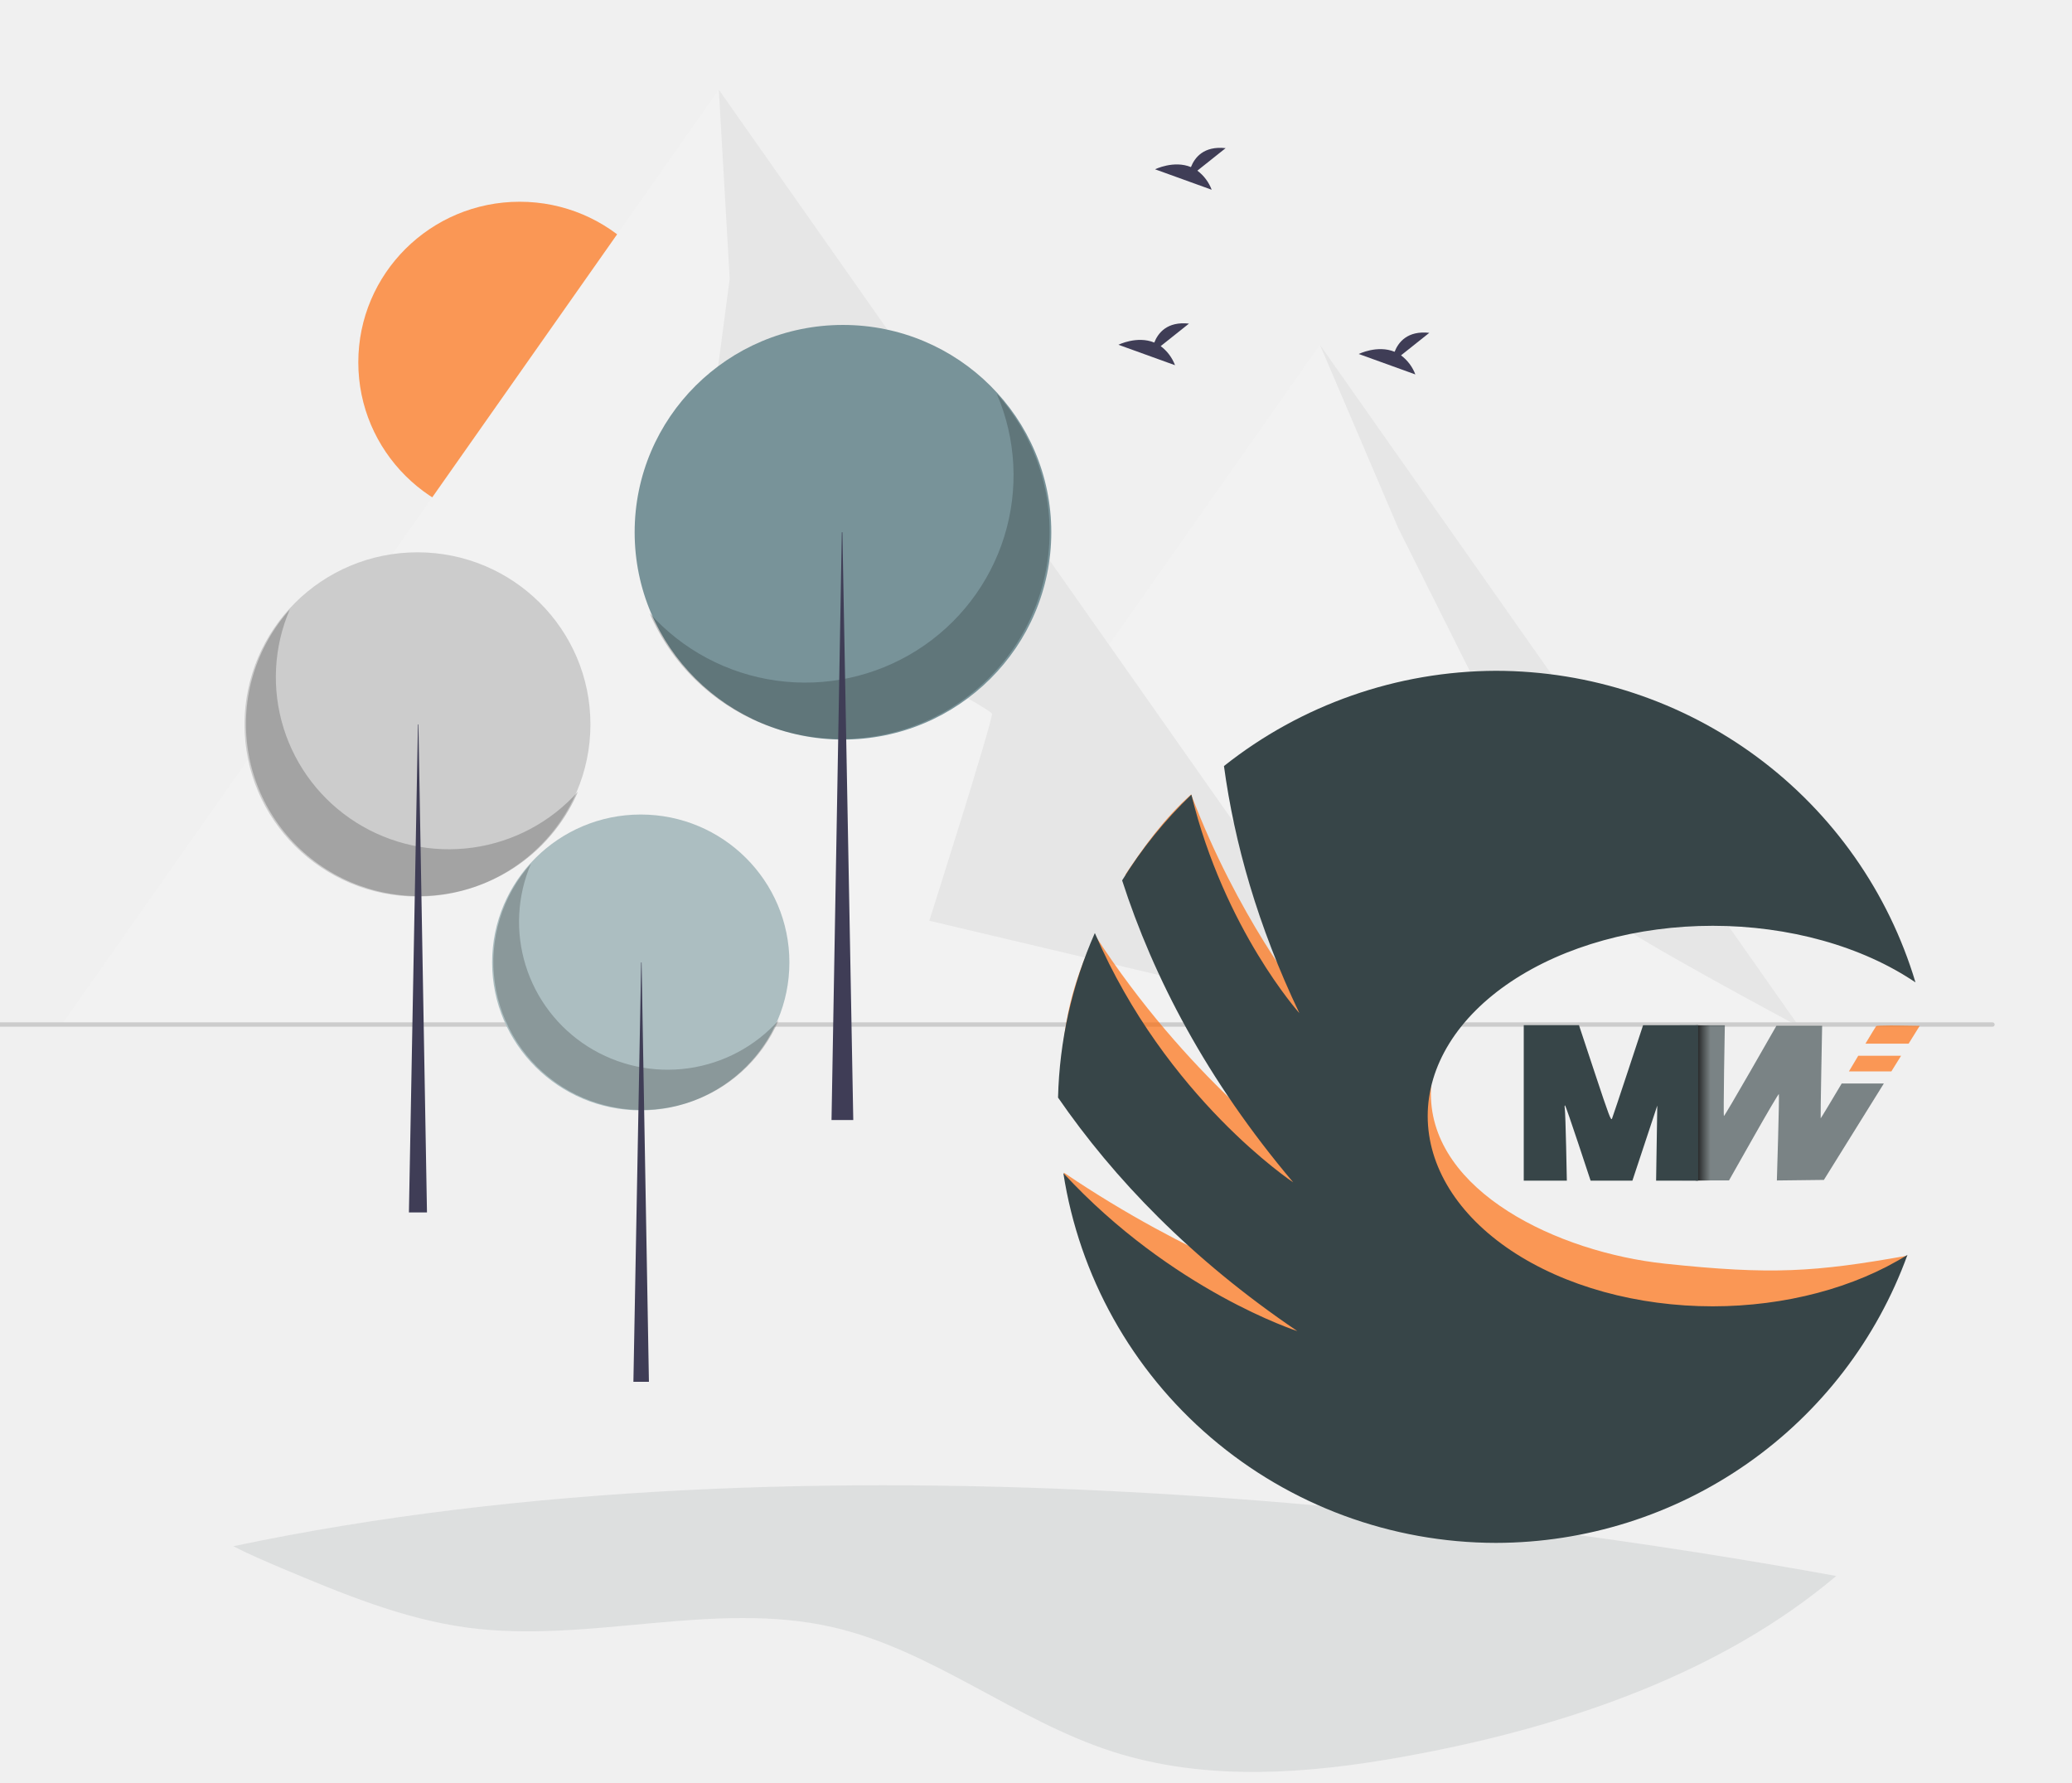
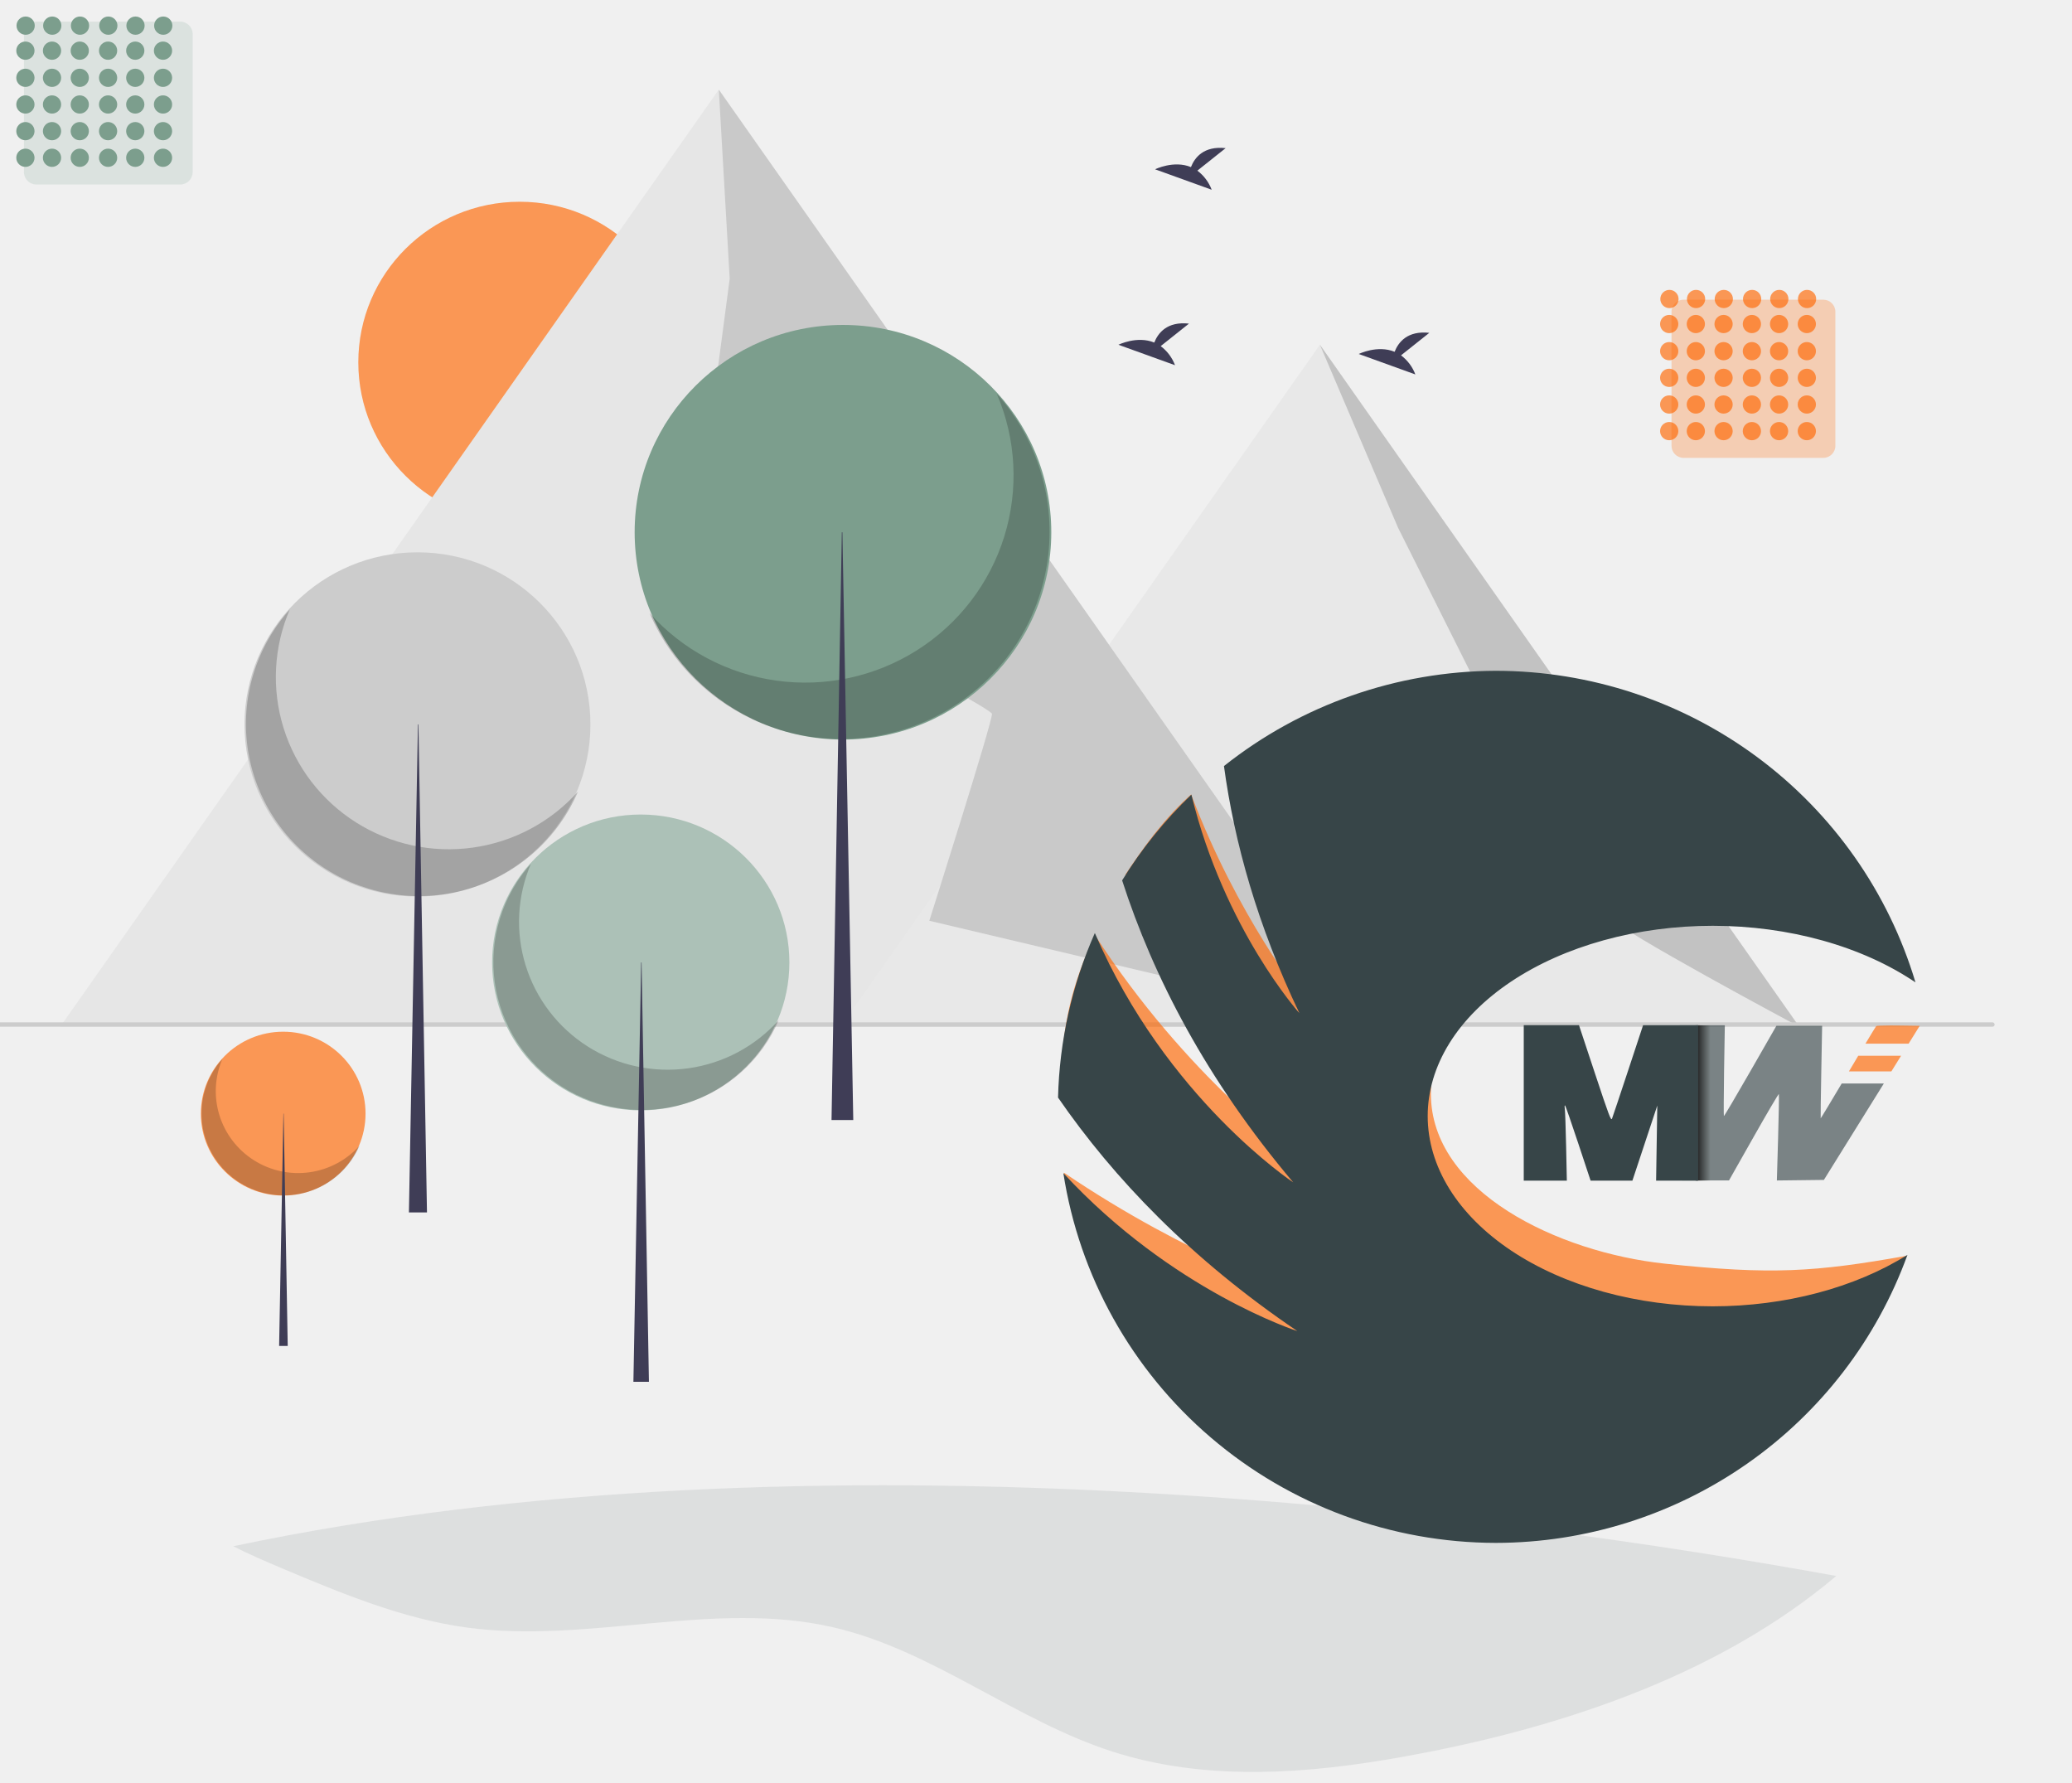
- <svg xmlns="http://www.w3.org/2000/svg" width="472" height="406" viewBox="0 0 472 406" fill="none">
-   <g clip-path="url(#clip0)">
-     <path opacity="0.1" d="M53.13 352.182C56.715 354.021 60.472 355.609 64.178 357.193C77.871 362.945 91.77 368.747 106.48 370.722C134.088 374.425 162.601 364.398 189.74 370.636C212.477 375.858 231.281 391.857 253.495 398.982C263.824 402.294 274.571 403.592 285.413 403.592H286.813C288.156 403.575 289.489 403.542 290.811 403.492C301.805 403.081 312.844 401.463 323.621 399.393C357.649 392.879 392.281 380.939 418.297 358.956C342.566 345.162 186.527 324.027 53.13 352.182Z" fill="#374548" />
-     <path opacity="0.03" d="M256.693 220.357C256.693 220.357 255.686 225.248 249.32 225.739L256.693 220.357Z" fill="black" />
-     <path opacity="0.03" d="M290.116 265.674C290.116 265.674 282.562 269.913 274.062 269.588L290.116 265.674Z" fill="black" />
-     <path d="M118.385 119.108C138.688 119.108 155.147 102.731 155.147 82.529C155.147 62.328 138.688 45.951 118.385 45.951C98.081 45.951 81.622 62.328 81.622 82.529C81.622 102.731 98.081 119.108 118.385 119.108Z" fill="#FF6600" fill-opacity="0.647" />
-     <path d="M121.567 80.415L163.743 20.416L195.848 66.084L313.78 233.854H13.712L121.567 80.415Z" fill="#F2F2F2" />
-     <path d="M300.672 78.521L191.481 233.854H409.863L300.672 78.521L191.481 233.854H409.863L300.672 78.521Z" fill="#F2F2F2" />
-     <path d="M163.743 20.416L166.226 63.489L158.022 125.469C158.022 125.469 225.789 160.969 225.972 162.587C226.154 164.204 211.696 209.72 211.696 209.72L313.78 233.854L163.743 20.416Z" fill="#E6E6E6" />
-     <path d="M300.672 78.521L318.475 120.199L350.039 183.245L368.723 192.75C368.723 192.75 367.498 207.513 367.581 209.409C367.664 211.305 409.863 233.854 409.863 233.854L300.672 78.521Z" fill="#E6E6E6" />
-     <path d="M453.876 233.854H-6.41C-6.544 233.854 -6.672 233.801 -6.766 233.707C-6.861 233.613 -6.914 233.486 -6.914 233.353C-6.914 233.22 -6.861 233.092 -6.766 232.998C-6.672 232.904 -6.544 232.852 -6.41 232.852H453.876C454.01 232.852 454.138 232.904 454.232 232.998C454.327 233.092 454.38 233.22 454.38 233.353C454.38 233.486 454.327 233.613 454.232 233.707C454.138 233.801 454.01 233.854 453.876 233.854Z" fill="#CCCCCC" />
-     <path d="M95.1 204.205C116.86 204.205 134.5 186.653 134.5 165.003C134.5 143.352 116.86 125.8 95.1 125.8C73.34 125.8 55.7 143.352 55.7 165.003C55.7 186.653 73.34 204.205 95.1 204.205Z" fill="#CCCCCC" />
-     <path opacity="0.2" d="M66.009 138.818C62.334 147.372 61.835 156.947 64.602 165.833C67.369 174.719 73.222 182.336 81.114 187.324C89.005 192.311 98.423 194.344 107.682 193.059C116.942 191.774 125.441 187.255 131.66 180.309C129.415 185.535 126.055 190.213 121.813 194.018C117.57 197.824 112.547 200.666 107.091 202.348C101.635 204.031 95.877 204.512 90.215 203.761C84.553 203.009 79.124 201.041 74.302 197.994C69.481 194.947 65.382 190.893 62.292 186.114C59.201 181.334 57.192 175.943 56.403 170.314C55.614 164.685 56.064 158.953 57.723 153.515C59.382 148.076 62.209 143.062 66.009 138.818Z" fill="black" />
-     <path d="M95.208 165.003H95.317L97.265 276.147H93.152L95.208 165.003Z" fill="#3F3D56" />
-     <path d="M145.963 252.903C164.664 252.903 179.823 237.819 179.823 219.212C179.823 200.605 164.664 185.522 145.963 185.522C127.263 185.522 112.103 200.605 112.103 219.212C112.103 237.819 127.263 252.903 145.963 252.903Z" fill="#ACBEC1" />
-     <path opacity="0.2" d="M120.962 196.709C117.804 204.06 117.375 212.289 119.753 219.926C122.131 227.562 127.161 234.108 133.943 238.395C140.726 242.681 148.819 244.428 156.777 243.324C164.734 242.22 172.038 238.336 177.383 232.366C175.454 236.858 172.566 240.878 168.92 244.148C165.274 247.419 160.957 249.861 156.268 251.307C151.579 252.753 146.631 253.167 141.765 252.521C136.899 251.875 132.233 250.184 128.089 247.565C123.946 244.946 120.424 241.462 117.768 237.355C115.112 233.247 113.385 228.614 112.707 223.777C112.029 218.94 112.416 214.013 113.841 209.34C115.267 204.666 117.697 200.356 120.962 196.709Z" fill="black" />
-     <path d="M146.056 219.212H146.149L147.824 314.73H144.289L146.056 219.212Z" fill="#3F3D56" />
-     <path d="M192.028 168.448C218.237 168.448 239.484 147.308 239.484 121.23C239.484 95.152 218.237 74.011 192.028 74.011C165.818 74.011 144.572 95.152 144.572 121.23C144.572 147.308 165.818 168.448 192.028 168.448Z" fill="#789399" />
-     <path opacity="0.2" d="M227.068 89.692C231.495 99.994 232.095 111.527 228.762 122.23C225.429 132.933 218.38 142.108 208.874 148.115C199.369 154.123 188.026 156.571 176.873 155.024C165.719 153.476 155.483 148.032 147.992 139.666C150.696 145.961 154.743 151.595 159.853 156.179C164.963 160.763 171.013 164.186 177.585 166.212C184.156 168.239 191.092 168.819 197.912 167.913C204.731 167.008 211.271 164.638 217.079 160.967C222.886 157.297 227.822 152.415 231.545 146.658C235.268 140.901 237.688 134.408 238.638 127.628C239.588 120.848 239.046 113.944 237.048 107.393C235.05 100.843 231.645 94.802 227.068 89.692Z" fill="black" />
-     <path d="M191.897 121.23H191.767L189.42 255.102H194.375L191.897 121.23Z" fill="#3F3D56" />
-     <path d="M264.405 78.835L270.848 73.707C265.843 73.158 263.786 75.874 262.944 78.024C259.034 76.409 254.777 78.526 254.777 78.526L267.669 83.183C267.018 81.454 265.886 79.946 264.405 78.835Z" fill="#3F3D56" />
-     <path d="M272.756 38.87L279.2 33.742C274.194 33.193 272.138 35.909 271.296 38.059C267.385 36.444 263.128 38.561 263.128 38.561L276.02 43.218C275.37 41.489 274.238 39.981 272.756 38.87Z" fill="#3F3D56" />
-     <path d="M319.151 80.937L325.595 75.809C320.589 75.26 318.533 77.976 317.691 80.126C313.78 78.51 309.523 80.627 309.523 80.627L322.415 85.284C321.765 83.556 320.633 82.048 319.151 80.937Z" fill="#3F3D56" />
-     <path d="M392.916 233.518L388.228 233.528L382.645 233.521L382.659 235.038C382.659 237.253 382.645 238.57 382.909 252.712L383.206 268.868H388.533H393.861L399.486 258.93C402.58 253.464 405.161 249.08 405.222 249.188C405.283 249.296 405.205 253.77 405.052 259.129L404.77 268.873L410.124 268.81L415.478 268.746L426.393 251.199L429.14 246.783H419.542C416.918 251.197 414.778 254.752 414.75 254.712C414.717 254.664 414.778 249.905 414.886 244.138L415.082 233.652H409.871H404.66L398.728 244C395.465 249.691 392.75 254.284 392.696 254.207C392.642 254.13 392.662 249.473 392.742 243.859L392.916 233.518Z" fill="#374548" fill-opacity="0.637" />
-     <path d="M430.564 233.575C428.794 233.579 427.489 233.629 427.399 233.706C427.332 233.763 426.322 235.426 424.947 237.716H434.779L437.307 233.651L432.463 233.585C431.797 233.576 431.155 233.571 430.564 233.573V233.575Z" fill="#FF6600" fill-opacity="0.647" />
-     <path d="M423.303 240.474C422.584 241.679 421.999 242.651 421.186 244.025H430.854L433.063 240.474H423.303Z" fill="#FF6600" fill-opacity="0.647" />
-     <path d="M389.648 233.532H386.266V268.894H389.648V233.532Z" fill="url(#paint0_linear)" />
-     <path d="M347.109 251.208V233.5H353.399H359.689L363.322 244.46C366.567 254.25 366.983 255.352 367.22 254.776C367.365 254.422 369.016 249.492 370.888 243.821L374.292 233.51L380.57 233.505L386.847 233.501V251.209V268.917H382.054H377.26L377.394 260.366L377.527 251.815L374.693 260.366L371.859 268.917H367.099H362.339L359.546 260.488C358.01 255.851 356.657 251.949 356.539 251.815C356.412 251.673 356.381 251.974 356.463 252.543C356.539 253.077 356.674 256.979 356.764 261.215L356.925 268.917H352.018H347.11L347.109 251.208Z" fill="#374548" />
-     <path d="M341.489 154.857C318.973 154.924 297.143 162.032 279.545 175.025C281.909 191.232 287.194 208.787 296.727 227.345C296.727 227.345 281.839 208.736 271.342 180.944C265.276 186.358 260.756 192.59 256.348 199.237C263.435 219.642 275.554 241.429 295.318 263.175C295.318 263.175 270.347 245.428 249.443 213.006C244.226 224.005 242.066 233.218 241.748 245.227C254.424 262.314 271.984 279.385 296.258 294.67C296.258 294.67 271.351 286.719 242.345 267.083C249.826 312.085 292.268 339.465 341.489 339.522C383.503 339.471 420.066 322.587 434.327 286.03C413.485 289.729 403.618 290.41 379.259 287.82C354.9 285.23 325.956 271.391 325.956 249.14C325.956 226.889 355.032 208.851 390.899 208.851C408.251 208.855 423.838 215.757 436.031 223.417C423.435 184.301 385.611 154.889 341.489 154.857Z" fill="#FF6600" fill-opacity="0.648" />
-     <path d="M340.761 152.787C318.245 152.86 296.415 160.506 278.817 174.482C281.181 191.914 286.466 210.797 295.999 230.759C295.999 230.759 278.902 211.715 271.394 180.987C265.328 186.811 260.028 193.375 255.62 200.524C262.708 222.472 274.826 245.908 294.59 269.299C294.59 269.299 265.627 250.169 249.403 212.513C244.185 224.344 241.338 237.076 241.021 249.992C253.697 268.372 271.256 286.734 295.53 303.175C295.53 303.175 267.01 294.024 242.231 267.199C245.852 290.626 257.774 311.992 275.844 327.438C293.913 342.883 316.939 351.389 340.761 351.419C361.269 351.392 381.271 345.081 398.047 333.343C414.822 321.605 427.557 305.01 434.518 285.816C422.499 293.336 406.646 297.526 390.171 297.538C381.642 297.538 373.197 296.417 365.318 294.239C357.439 292.061 350.28 288.869 344.249 284.845C338.219 280.821 333.435 276.044 330.171 270.786C326.908 265.528 325.228 259.893 325.228 254.202C325.228 248.511 326.908 242.875 330.171 237.618C333.435 232.36 338.219 227.583 344.249 223.558C350.28 219.534 357.439 216.342 365.318 214.164C373.197 211.986 381.642 210.865 390.171 210.865C398.762 210.869 407.266 212.009 415.192 214.221C423.117 216.433 430.306 219.672 436.343 223.751C430.209 203.262 417.594 185.29 400.374 172.505C383.154 159.72 362.247 152.805 340.761 152.787Z" fill="#374548" />
+ <svg xmlns="http://www.w3.org/2000/svg" width="472" height="406" viewBox="0 0 472 406" fill="none" version="1.1" id="svg70">
+   <g clip-path="url(#clip0)" id="g58">
+     <rect style="opacity:1;fill:#acc1b7;fill-opacity:0.3;fill-rule:nonzero;stroke:none;stroke-width:2.084;stroke-linecap:round;stroke-miterlimit:4;stroke-dasharray:none" id="rect1257" width="38.442" height="37.102" x="5.451" y="4.924" ry="2.83" />
+     <path opacity="0.1" d="M53.13 352.182C56.715 354.021 60.472 355.609 64.178 357.193C77.871 362.945 91.77 368.747 106.48 370.722C134.088 374.425 162.601 364.398 189.74 370.636C212.477 375.858 231.281 391.857 253.495 398.982C263.824 402.294 274.571 403.592 285.413 403.592H286.813C288.156 403.575 289.489 403.542 290.811 403.492C301.805 403.081 312.844 401.463 323.621 399.393C357.649 392.879 392.281 380.939 418.297 358.956C342.566 345.162 186.527 324.027 53.13 352.182Z" fill="#374548" id="path2" />
+     <path opacity="0.03" d="M256.693 220.357C256.693 220.357 255.686 225.248 249.32 225.739L256.693 220.357Z" fill="black" id="path4" />
+     <path opacity="0.03" d="M290.116 265.674C290.116 265.674 282.562 269.913 274.062 269.588L290.116 265.674Z" fill="black" id="path6" />
+     <path d="M118.385 119.108C138.688 119.108 155.147 102.731 155.147 82.529C155.147 62.328 138.688 45.951 118.385 45.951C98.081 45.951 81.622 62.328 81.622 82.529C81.622 102.731 98.081 119.108 118.385 119.108Z" fill="#FF6600" fill-opacity="0.647" id="path8" />
+     <path d="M121.567 80.415L163.743 20.416L195.848 66.084L313.78 233.854H13.712L121.567 80.415Z" fill="#F2F2F2" id="path10" style="fill:#e6e6e6;fill-opacity:1" />
+     <path d="M300.672 78.521L191.481 233.854H409.863L300.672 78.521L191.481 233.854H409.863L300.672 78.521Z" fill="#F2F2F2" id="path12" style="fill:#e8e8e8;fill-opacity:1" />
+     <path d="M163.743 20.416L166.226 63.489L158.022 125.469C158.022 125.469 225.789 160.969 225.972 162.587C226.154 164.204 211.696 209.72 211.696 209.72L313.78 233.854L163.743 20.416Z" fill="#E6E6E6" id="path14" style="fill:#c9c9c9;fill-opacity:1" />
+     <path d="M300.672 78.521L318.475 120.199L350.039 183.245L368.723 192.75C368.723 192.75 367.498 207.513 367.581 209.409C367.664 211.305 409.863 233.854 409.863 233.854L300.672 78.521Z" fill="#E6E6E6" id="path16" style="fill:#c2c2c2;fill-opacity:1" />
+     <path d="M453.876 233.854H-6.41C-6.544 233.854 -6.672 233.801 -6.766 233.707C-6.861 233.613 -6.914 233.486 -6.914 233.353C-6.914 233.22 -6.861 233.092 -6.766 232.998C-6.672 232.904 -6.544 232.852 -6.41 232.852H453.876C454.01 232.852 454.138 232.904 454.232 232.998C454.327 233.092 454.38 233.22 454.38 233.353C454.38 233.486 454.327 233.613 454.232 233.707C454.138 233.801 454.01 233.854 453.876 233.854Z" id="path18" fill="#CCCCCC" />
+     <path d="M95.1 204.205C116.86 204.205 134.5 186.653 134.5 165.003C134.5 143.352 116.86 125.8 95.1 125.8C73.34 125.8 55.7 143.352 55.7 165.003C55.7 186.653 73.34 204.205 95.1 204.205Z" fill="#CCCCCC" id="path20" />
+     <path opacity="0.2" d="M66.009 138.818C62.334 147.372 61.835 156.947 64.602 165.833C67.369 174.719 73.222 182.336 81.114 187.324C89.005 192.311 98.423 194.344 107.682 193.059C116.942 191.774 125.441 187.255 131.66 180.309C129.415 185.535 126.055 190.213 121.813 194.018C117.57 197.824 112.547 200.666 107.091 202.348C101.635 204.031 95.877 204.512 90.215 203.761C84.553 203.009 79.124 201.041 74.302 197.994C69.481 194.947 65.382 190.893 62.292 186.114C59.201 181.334 57.192 175.943 56.403 170.314C55.614 164.685 56.064 158.953 57.723 153.515C59.382 148.076 62.209 143.062 66.009 138.818Z" fill="black" id="path22" />
+     <path d="M95.208 165.003H95.317L97.265 276.147H93.152L95.208 165.003Z" fill="#3F3D56" id="path24" />
+     <path d="M145.963 252.903C164.664 252.903 179.823 237.819 179.823 219.212C179.823 200.605 164.664 185.522 145.963 185.522C127.263 185.522 112.103 200.605 112.103 219.212C112.103 237.819 127.263 252.903 145.963 252.903Z" fill="#ACBEC1" id="path26" style="fill:#acc1b7;fill-opacity:1" />
+     <path opacity="0.2" d="M120.962 196.709C117.804 204.06 117.375 212.289 119.753 219.926C122.131 227.562 127.161 234.108 133.943 238.395C140.726 242.681 148.819 244.428 156.777 243.324C164.734 242.22 172.038 238.336 177.383 232.366C175.454 236.858 172.566 240.878 168.92 244.148C165.274 247.419 160.957 249.861 156.268 251.307C151.579 252.753 146.631 253.167 141.765 252.521C136.899 251.875 132.233 250.184 128.089 247.565C123.946 244.946 120.424 241.462 117.768 237.355C115.112 233.247 113.385 228.614 112.707 223.777C112.029 218.94 112.416 214.013 113.841 209.34C115.267 204.666 117.697 200.356 120.962 196.709Z" fill="black" id="path28" />
+     <path d="M146.056 219.212H146.149L147.824 314.73H144.289L146.056 219.212Z" fill="#3F3D56" id="path30" />
+     <path d="M192.028 168.448C218.237 168.448 239.484 147.308 239.484 121.23C239.484 95.152 218.237 74.011 192.028 74.011C165.818 74.011 144.572 95.152 144.572 121.23C144.572 147.308 165.818 168.448 192.028 168.448Z" fill="#789399" id="path32" style="fill:#7c9e8d;fill-opacity:1" />
+     <path opacity="0.2" d="M227.068 89.692C231.495 99.994 232.095 111.527 228.762 122.23C225.429 132.933 218.38 142.108 208.874 148.115C199.369 154.123 188.026 156.571 176.873 155.024C165.719 153.476 155.483 148.032 147.992 139.666C150.696 145.961 154.743 151.595 159.853 156.179C164.963 160.763 171.013 164.186 177.585 166.212C184.156 168.239 191.092 168.819 197.912 167.913C204.731 167.008 211.271 164.638 217.079 160.967C222.886 157.297 227.822 152.415 231.545 146.658C235.268 140.901 237.688 134.408 238.638 127.628C239.588 120.848 239.046 113.944 237.048 107.393C235.05 100.843 231.645 94.802 227.068 89.692Z" fill="black" id="path34" />
+     <path d="M191.897 121.23H191.767L189.42 255.102H194.375L191.897 121.23Z" fill="#3F3D56" id="path36" />
+     <path d="M264.405 78.835L270.848 73.707C265.843 73.158 263.786 75.874 262.944 78.024C259.034 76.409 254.777 78.526 254.777 78.526L267.669 83.183C267.018 81.454 265.886 79.946 264.405 78.835Z" fill="#3F3D56" id="path38" />
+     <path d="M272.756 38.87L279.2 33.742C274.194 33.193 272.138 35.909 271.296 38.059C267.385 36.444 263.128 38.561 263.128 38.561L276.02 43.218C275.37 41.489 274.238 39.981 272.756 38.87Z" fill="#3F3D56" id="path40" />
+     <path d="M319.151 80.937L325.595 75.809C320.589 75.26 318.533 77.976 317.691 80.126C313.78 78.51 309.523 80.627 309.523 80.627L322.415 85.284C321.765 83.556 320.633 82.048 319.151 80.937Z" fill="#3F3D56" id="path42" />
+     <path d="M392.916 233.518L388.228 233.528L382.645 233.521L382.659 235.038C382.659 237.253 382.645 238.57 382.909 252.712L383.206 268.868H388.533H393.861L399.486 258.93C402.58 253.464 405.161 249.08 405.222 249.188C405.283 249.296 405.205 253.77 405.052 259.129L404.77 268.873L410.124 268.81L415.478 268.746L426.393 251.199L429.14 246.783H419.542C416.918 251.197 414.778 254.752 414.75 254.712C414.717 254.664 414.778 249.905 414.886 244.138L415.082 233.652H409.871H404.66L398.728 244C395.465 249.691 392.75 254.284 392.696 254.207C392.642 254.13 392.662 249.473 392.742 243.859L392.916 233.518Z" fill="#374548" fill-opacity="0.637" id="path44" />
+     <path d="M430.564 233.575C428.794 233.579 427.489 233.629 427.399 233.706C427.332 233.763 426.322 235.426 424.947 237.716H434.779L437.307 233.651L432.463 233.585C431.797 233.576 431.155 233.571 430.564 233.573V233.575Z" fill="#FF6600" fill-opacity="0.647" id="path46" />
+     <path d="M423.303 240.474C422.584 241.679 421.999 242.651 421.186 244.025H430.854L433.063 240.474H423.303Z" fill="#FF6600" fill-opacity="0.647" id="path48" />
+     <path d="M389.648 233.532H386.266V268.894H389.648V233.532Z" fill="url(#paint0_linear)" id="path50" />
+     <path d="M347.109 251.208V233.5H353.399H359.689L363.322 244.46C366.567 254.25 366.983 255.352 367.22 254.776C367.365 254.422 369.016 249.492 370.888 243.821L374.292 233.51L380.57 233.505L386.847 233.501V251.209V268.917H382.054H377.26L377.394 260.366L377.527 251.815L374.693 260.366L371.859 268.917H367.099H362.339L359.546 260.488C358.01 255.851 356.657 251.949 356.539 251.815C356.412 251.673 356.381 251.974 356.463 252.543C356.539 253.077 356.674 256.979 356.764 261.215L356.925 268.917H352.018H347.11L347.109 251.208Z" fill="#374548" id="path52" />
+     <path d="M341.489 154.857C318.973 154.924 297.143 162.032 279.545 175.025C281.909 191.232 287.194 208.787 296.727 227.345C296.727 227.345 281.839 208.736 271.342 180.944C265.276 186.358 260.756 192.59 256.348 199.237C263.435 219.642 275.554 241.429 295.318 263.175C295.318 263.175 270.347 245.428 249.443 213.006C244.226 224.005 242.066 233.218 241.748 245.227C254.424 262.314 271.984 279.385 296.258 294.67C296.258 294.67 271.351 286.719 242.345 267.083C249.826 312.085 292.268 339.465 341.489 339.522C383.503 339.471 420.066 322.587 434.327 286.03C413.485 289.729 403.618 290.41 379.259 287.82C354.9 285.23 325.956 271.391 325.956 249.14C325.956 226.889 355.032 208.851 390.899 208.851C408.251 208.855 423.838 215.757 436.031 223.417C423.435 184.301 385.611 154.889 341.489 154.857Z" fill="#FF6600" fill-opacity="0.648" id="path54" />
+     <path d="M340.761 152.787C318.245 152.86 296.415 160.506 278.817 174.482C281.181 191.914 286.466 210.797 295.999 230.759C295.999 230.759 278.902 211.715 271.394 180.987C265.328 186.811 260.028 193.375 255.62 200.524C262.708 222.472 274.826 245.908 294.59 269.299C294.59 269.299 265.627 250.169 249.403 212.513C244.185 224.344 241.338 237.076 241.021 249.992C253.697 268.372 271.256 286.734 295.53 303.175C295.53 303.175 267.01 294.024 242.231 267.199C245.852 290.626 257.774 311.992 275.844 327.438C293.913 342.883 316.939 351.389 340.761 351.419C361.269 351.392 381.271 345.081 398.047 333.343C414.822 321.605 427.557 305.01 434.518 285.816C422.499 293.336 406.646 297.526 390.171 297.538C381.642 297.538 373.197 296.417 365.318 294.239C357.439 292.061 350.28 288.869 344.249 284.845C338.219 280.821 333.435 276.044 330.171 270.786C326.908 265.528 325.228 259.893 325.228 254.202C325.228 248.511 326.908 242.875 330.171 237.618C333.435 232.36 338.219 227.583 344.249 223.558C350.28 219.534 357.439 216.342 365.318 214.164C373.197 211.986 381.642 210.865 390.171 210.865C398.762 210.869 407.266 212.009 415.192 214.221C423.117 216.433 430.306 219.672 436.343 223.751C430.209 203.262 417.594 185.29 400.374 172.505C383.154 159.72 362.247 152.805 340.761 152.787Z" fill="#374548" id="path56" />
+     <path style="fill:#ff6600;stroke-width:0.476;fill-opacity:0.647" d="m 64.513,272.312 c 10.359,0 18.756,-8.355 18.756,-18.662 0,-10.307 -8.397,-18.662 -18.756,-18.662 -10.358,0 -18.756,8.355 -18.756,18.662 0,10.306 8.397,18.662 18.756,18.662 z" id="path20-3" />
+     <path style="opacity:0.2;fill:#000000;stroke-width:0.476" d="m 50.664,241.186 c -1.749,4.072 -1.987,8.63 -0.67,12.86 1.317,4.23 4.103,7.856 7.86,10.23 3.757,2.374 8.24,3.342 12.648,2.73 4.408,-0.612 8.454,-2.763 11.414,-6.069 -1.069,2.488 -2.668,4.715 -4.688,6.526 -2.02,1.812 -4.411,3.165 -7.008,3.965 -2.597,0.801 -5.338,1.03 -8.034,0.673 -2.695,-0.358 -5.28,-1.295 -7.575,-2.745 -2.295,-1.45 -4.246,-3.38 -5.717,-5.655 -1.471,-2.275 -2.428,-4.842 -2.803,-7.521 -0.376,-2.68 -0.161,-5.408 0.628,-7.997 0.79,-2.589 2.135,-4.976 3.944,-6.996 z" id="path22-6" />
+     <path style="fill:#3f3d56;stroke-width:0.476" d="m 64.564,253.651 h 0.052 l 0.927,52.909 h -1.958 z" id="path24-7" />
+     <circle style="opacity:1;fill:#7c9e8d;fill-opacity:1;fill-rule:nonzero;stroke:none;stroke-width:1.873;stroke-linecap:round;stroke-miterlimit:4;stroke-dasharray:none" id="path972" cx="5.841" cy="5.841" r="2.078" />
+     <circle r="2.078" cy="-5.787" cx="11.542" id="circle1009" style="opacity:1;fill:#7c9e8d;fill-opacity:1;fill-rule:nonzero;stroke:none;stroke-width:1.873;stroke-linecap:round;stroke-miterlimit:4;stroke-dasharray:none" transform="rotate(90)" />
+     <circle style="opacity:1;fill:#7c9e8d;fill-opacity:1;fill-rule:nonzero;stroke:none;stroke-width:1.873;stroke-linecap:round;stroke-miterlimit:4;stroke-dasharray:none" id="circle1011" cx="17.723" cy="-5.787" r="2.078" transform="rotate(90)" />
+     <circle r="2.078" cy="-5.787" cx="23.797" id="circle1013" style="opacity:1;fill:#7c9e8d;fill-opacity:1;fill-rule:nonzero;stroke:none;stroke-width:1.873;stroke-linecap:round;stroke-miterlimit:4;stroke-dasharray:none" transform="rotate(90)" />
+     <circle style="opacity:1;fill:#7c9e8d;fill-opacity:1;fill-rule:nonzero;stroke:none;stroke-width:1.873;stroke-linecap:round;stroke-miterlimit:4;stroke-dasharray:none" id="circle1015" cx="29.872" cy="-5.787" r="2.078" transform="rotate(90)" />
+     <circle r="2.078" cy="5.841" cx="11.904" id="circle1193" style="opacity:1;fill:#7c9e8d;fill-opacity:1;fill-rule:nonzero;stroke:none;stroke-width:1.873;stroke-linecap:round;stroke-miterlimit:4;stroke-dasharray:none" />
+     <circle transform="rotate(90)" style="opacity:1;fill:#7c9e8d;fill-opacity:1;fill-rule:nonzero;stroke:none;stroke-width:1.873;stroke-linecap:round;stroke-miterlimit:4;stroke-dasharray:none" id="circle1195" cx="11.542" cy="-11.85" r="2.078" />
+     <circle transform="rotate(90)" r="2.078" cy="-11.85" cx="17.723" id="circle1197" style="opacity:1;fill:#7c9e8d;fill-opacity:1;fill-rule:nonzero;stroke:none;stroke-width:1.873;stroke-linecap:round;stroke-miterlimit:4;stroke-dasharray:none" />
+     <circle transform="rotate(90)" style="opacity:1;fill:#7c9e8d;fill-opacity:1;fill-rule:nonzero;stroke:none;stroke-width:1.873;stroke-linecap:round;stroke-miterlimit:4;stroke-dasharray:none" id="circle1199" cx="23.797" cy="-11.85" r="2.078" />
+     <circle transform="rotate(90)" r="2.078" cy="-11.85" cx="29.872" id="circle1201" style="opacity:1;fill:#7c9e8d;fill-opacity:1;fill-rule:nonzero;stroke:none;stroke-width:1.873;stroke-linecap:round;stroke-miterlimit:4;stroke-dasharray:none" />
+     <circle style="opacity:1;fill:#7c9e8d;fill-opacity:1;fill-rule:nonzero;stroke:none;stroke-width:1.873;stroke-linecap:round;stroke-miterlimit:4;stroke-dasharray:none" id="circle1203" cx="18.225" cy="5.841" r="2.078" />
+     <circle r="2.078" cy="-18.171" cx="11.542" id="circle1205" style="opacity:1;fill:#7c9e8d;fill-opacity:1;fill-rule:nonzero;stroke:none;stroke-width:1.873;stroke-linecap:round;stroke-miterlimit:4;stroke-dasharray:none" transform="rotate(90)" />
+     <circle style="opacity:1;fill:#7c9e8d;fill-opacity:1;fill-rule:nonzero;stroke:none;stroke-width:1.873;stroke-linecap:round;stroke-miterlimit:4;stroke-dasharray:none" id="circle1207" cx="17.723" cy="-18.171" r="2.078" transform="rotate(90)" />
+     <circle r="2.078" cy="-18.171" cx="23.797" id="circle1209" style="opacity:1;fill:#7c9e8d;fill-opacity:1;fill-rule:nonzero;stroke:none;stroke-width:1.873;stroke-linecap:round;stroke-miterlimit:4;stroke-dasharray:none" transform="rotate(90)" />
+     <circle style="opacity:1;fill:#7c9e8d;fill-opacity:1;fill-rule:nonzero;stroke:none;stroke-width:1.873;stroke-linecap:round;stroke-miterlimit:4;stroke-dasharray:none" id="circle1211" cx="29.872" cy="-18.171" r="2.078" transform="rotate(90)" />
+     <circle r="2.078" cy="5.841" cx="24.675" id="circle1213" style="opacity:1;fill:#7c9e8d;fill-opacity:1;fill-rule:nonzero;stroke:none;stroke-width:1.873;stroke-linecap:round;stroke-miterlimit:4;stroke-dasharray:none" />
+     <circle transform="rotate(90)" style="opacity:1;fill:#7c9e8d;fill-opacity:1;fill-rule:nonzero;stroke:none;stroke-width:1.873;stroke-linecap:round;stroke-miterlimit:4;stroke-dasharray:none" id="circle1215" cx="11.542" cy="-24.621" r="2.078" />
+     <circle transform="rotate(90)" r="2.078" cy="-24.621" cx="17.723" id="circle1217" style="opacity:1;fill:#7c9e8d;fill-opacity:1;fill-rule:nonzero;stroke:none;stroke-width:1.873;stroke-linecap:round;stroke-miterlimit:4;stroke-dasharray:none" />
+     <circle transform="rotate(90)" style="opacity:1;fill:#7c9e8d;fill-opacity:1;fill-rule:nonzero;stroke:none;stroke-width:1.873;stroke-linecap:round;stroke-miterlimit:4;stroke-dasharray:none" id="circle1219" cx="23.797" cy="-24.621" r="2.078" />
+     <circle transform="rotate(90)" r="2.078" cy="-24.621" cx="29.872" id="circle1221" style="opacity:1;fill:#7c9e8d;fill-opacity:1;fill-rule:nonzero;stroke:none;stroke-width:1.873;stroke-linecap:round;stroke-miterlimit:4;stroke-dasharray:none" />
+     <circle style="opacity:1;fill:#7c9e8d;fill-opacity:1;fill-rule:nonzero;stroke:none;stroke-width:1.873;stroke-linecap:round;stroke-miterlimit:4;stroke-dasharray:none" id="circle1223" cx="30.867" cy="5.841" r="2.078" />
+     <circle r="2.078" cy="-30.813" cx="11.542" id="circle1225" style="opacity:1;fill:#7c9e8d;fill-opacity:1;fill-rule:nonzero;stroke:none;stroke-width:1.873;stroke-linecap:round;stroke-miterlimit:4;stroke-dasharray:none" transform="rotate(90)" />
+     <circle style="opacity:1;fill:#7c9e8d;fill-opacity:1;fill-rule:nonzero;stroke:none;stroke-width:1.873;stroke-linecap:round;stroke-miterlimit:4;stroke-dasharray:none" id="circle1227" cx="17.723" cy="-30.813" r="2.078" transform="rotate(90)" />
+     <circle r="2.078" cy="-30.813" cx="23.797" id="circle1229" style="opacity:1;fill:#7c9e8d;fill-opacity:1;fill-rule:nonzero;stroke:none;stroke-width:1.873;stroke-linecap:round;stroke-miterlimit:4;stroke-dasharray:none" transform="rotate(90)" />
+     <circle style="opacity:1;fill:#7c9e8d;fill-opacity:1;fill-rule:nonzero;stroke:none;stroke-width:1.873;stroke-linecap:round;stroke-miterlimit:4;stroke-dasharray:none" id="circle1231" cx="29.872" cy="-30.813" r="2.078" transform="rotate(90)" />
+     <circle r="2.078" cy="5.841" cx="37.188" id="circle1233" style="opacity:1;fill:#7c9e8d;fill-opacity:1;fill-rule:nonzero;stroke:none;stroke-width:1.873;stroke-linecap:round;stroke-miterlimit:4;stroke-dasharray:none" />
+     <circle transform="rotate(90)" style="opacity:1;fill:#7c9e8d;fill-opacity:1;fill-rule:nonzero;stroke:none;stroke-width:1.873;stroke-linecap:round;stroke-miterlimit:4;stroke-dasharray:none" id="circle1235" cx="11.542" cy="-37.134" r="2.078" />
+     <circle transform="rotate(90)" r="2.078" cy="-37.134" cx="17.723" id="circle1237" style="opacity:1;fill:#7c9e8d;fill-opacity:1;fill-rule:nonzero;stroke:none;stroke-width:1.873;stroke-linecap:round;stroke-miterlimit:4;stroke-dasharray:none" />
+     <circle transform="rotate(90)" style="opacity:1;fill:#7c9e8d;fill-opacity:1;fill-rule:nonzero;stroke:none;stroke-width:1.873;stroke-linecap:round;stroke-miterlimit:4;stroke-dasharray:none" id="circle1239" cx="23.797" cy="-37.134" r="2.078" />
+     <circle transform="rotate(90)" r="2.078" cy="-37.134" cx="29.872" id="circle1241" style="opacity:1;fill:#7c9e8d;fill-opacity:1;fill-rule:nonzero;stroke:none;stroke-width:1.873;stroke-linecap:round;stroke-miterlimit:4;stroke-dasharray:none" />
+     <circle transform="rotate(90)" r="2.078" cy="-5.787" cx="35.935" id="circle1243" style="opacity:1;fill:#7c9e8d;fill-opacity:1;fill-rule:nonzero;stroke:none;stroke-width:1.873;stroke-linecap:round;stroke-miterlimit:4;stroke-dasharray:none" />
+     <circle style="opacity:1;fill:#7c9e8d;fill-opacity:1;fill-rule:nonzero;stroke:none;stroke-width:1.873;stroke-linecap:round;stroke-miterlimit:4;stroke-dasharray:none" id="circle1245" cx="35.935" cy="-11.85" r="2.078" transform="rotate(90)" />
+     <circle transform="rotate(90)" r="2.078" cy="-18.171" cx="35.935" id="circle1247" style="opacity:1;fill:#7c9e8d;fill-opacity:1;fill-rule:nonzero;stroke:none;stroke-width:1.873;stroke-linecap:round;stroke-miterlimit:4;stroke-dasharray:none" />
+     <circle style="opacity:1;fill:#7c9e8d;fill-opacity:1;fill-rule:nonzero;stroke:none;stroke-width:1.873;stroke-linecap:round;stroke-miterlimit:4;stroke-dasharray:none" id="circle1249" cx="35.935" cy="-24.621" r="2.078" transform="rotate(90)" />
+     <circle transform="rotate(90)" r="2.078" cy="-30.813" cx="35.935" id="circle1251" style="opacity:1;fill:#7c9e8d;fill-opacity:1;fill-rule:nonzero;stroke:none;stroke-width:1.873;stroke-linecap:round;stroke-miterlimit:4;stroke-dasharray:none" />
+     <circle style="opacity:1;fill:#7c9e8d;fill-opacity:1;fill-rule:nonzero;stroke:none;stroke-width:1.873;stroke-linecap:round;stroke-miterlimit:4;stroke-dasharray:none" id="circle1253" cx="35.935" cy="-37.134" r="2.078" transform="rotate(90)" />
+     <rect style="opacity:1;fill:#ff6600;fill-opacity:0.257;fill-rule:nonzero;stroke:none;stroke-width:2.023;stroke-linecap:round;stroke-miterlimit:4;stroke-dasharray:none" id="rect1257-0" width="37.328" height="36.027" x="380.768" y="68.261" ry="2.748" />
+     <circle style="opacity:1;fill:#ff6600;fill-opacity:0.647;fill-rule:nonzero;stroke:none;stroke-width:1.873;stroke-linecap:round;stroke-miterlimit:4;stroke-dasharray:none" id="path972-7" cx="380.298" cy="68.103" r="2.078" />
+     <circle r="2.078" cy="-380.245" cx="73.804" id="circle1009-8" style="opacity:1;fill:#ff6600;fill-opacity:0.647;fill-rule:nonzero;stroke:none;stroke-width:1.873;stroke-linecap:round;stroke-miterlimit:4;stroke-dasharray:none" transform="rotate(90)" />
+     <circle style="opacity:1;fill:#ff6600;fill-opacity:0.647;fill-rule:nonzero;stroke:none;stroke-width:1.873;stroke-linecap:round;stroke-miterlimit:4;stroke-dasharray:none" id="circle1011-6" cx="79.985" cy="-380.245" r="2.078" transform="rotate(90)" />
+     <circle r="2.078" cy="-380.245" cx="86.059" id="circle1013-8" style="opacity:1;fill:#ff6600;fill-opacity:0.647;fill-rule:nonzero;stroke:none;stroke-width:1.873;stroke-linecap:round;stroke-miterlimit:4;stroke-dasharray:none" transform="rotate(90)" />
+     <circle style="opacity:1;fill:#ff6600;fill-opacity:0.647;fill-rule:nonzero;stroke:none;stroke-width:1.873;stroke-linecap:round;stroke-miterlimit:4;stroke-dasharray:none" id="circle1015-8" cx="92.133" cy="-380.245" r="2.078" transform="rotate(90)" />
+     <circle r="2.078" cy="68.103" cx="386.361" id="circle1193-4" style="opacity:1;fill:#ff6600;fill-opacity:0.647;fill-rule:nonzero;stroke:none;stroke-width:1.873;stroke-linecap:round;stroke-miterlimit:4;stroke-dasharray:none" />
+     <circle transform="rotate(90)" style="opacity:1;fill:#ff6600;fill-opacity:0.647;fill-rule:nonzero;stroke:none;stroke-width:1.873;stroke-linecap:round;stroke-miterlimit:4;stroke-dasharray:none" id="circle1195-3" cx="73.804" cy="-386.308" r="2.078" />
+     <circle transform="rotate(90)" r="2.078" cy="-386.308" cx="79.985" id="circle1197-1" style="opacity:1;fill:#ff6600;fill-opacity:0.647;fill-rule:nonzero;stroke:none;stroke-width:1.873;stroke-linecap:round;stroke-miterlimit:4;stroke-dasharray:none" />
+     <circle transform="rotate(90)" style="opacity:1;fill:#ff6600;fill-opacity:0.647;fill-rule:nonzero;stroke:none;stroke-width:1.873;stroke-linecap:round;stroke-miterlimit:4;stroke-dasharray:none" id="circle1199-4" cx="86.059" cy="-386.308" r="2.078" />
+     <circle transform="rotate(90)" r="2.078" cy="-386.308" cx="92.133" id="circle1201-9" style="opacity:1;fill:#ff6600;fill-opacity:0.647;fill-rule:nonzero;stroke:none;stroke-width:1.873;stroke-linecap:round;stroke-miterlimit:4;stroke-dasharray:none" />
+     <circle style="opacity:1;fill:#ff6600;fill-opacity:0.647;fill-rule:nonzero;stroke:none;stroke-width:1.873;stroke-linecap:round;stroke-miterlimit:4;stroke-dasharray:none" id="circle1203-2" cx="392.682" cy="68.103" r="2.078" />
+     <circle r="2.078" cy="-392.629" cx="73.804" id="circle1205-0" style="opacity:1;fill:#ff6600;fill-opacity:0.647;fill-rule:nonzero;stroke:none;stroke-width:1.873;stroke-linecap:round;stroke-miterlimit:4;stroke-dasharray:none" transform="rotate(90)" />
+     <circle style="opacity:1;fill:#ff6600;fill-opacity:0.647;fill-rule:nonzero;stroke:none;stroke-width:1.873;stroke-linecap:round;stroke-miterlimit:4;stroke-dasharray:none" id="circle1207-6" cx="79.985" cy="-392.629" r="2.078" transform="rotate(90)" />
+     <circle r="2.078" cy="-392.629" cx="86.059" id="circle1209-8" style="opacity:1;fill:#ff6600;fill-opacity:0.647;fill-rule:nonzero;stroke:none;stroke-width:1.873;stroke-linecap:round;stroke-miterlimit:4;stroke-dasharray:none" transform="rotate(90)" />
+     <circle style="opacity:1;fill:#ff6600;fill-opacity:0.647;fill-rule:nonzero;stroke:none;stroke-width:1.873;stroke-linecap:round;stroke-miterlimit:4;stroke-dasharray:none" id="circle1211-9" cx="92.133" cy="-392.629" r="2.078" transform="rotate(90)" />
+     <circle r="2.078" cy="68.103" cx="399.132" id="circle1213-2" style="opacity:1;fill:#ff6600;fill-opacity:0.647;fill-rule:nonzero;stroke:none;stroke-width:1.873;stroke-linecap:round;stroke-miterlimit:4;stroke-dasharray:none" />
+     <circle transform="rotate(90)" style="opacity:1;fill:#ff6600;fill-opacity:0.647;fill-rule:nonzero;stroke:none;stroke-width:1.873;stroke-linecap:round;stroke-miterlimit:4;stroke-dasharray:none" id="circle1215-6" cx="73.804" cy="-399.079" r="2.078" />
+     <circle transform="rotate(90)" r="2.078" cy="-399.079" cx="79.985" id="circle1217-6" style="opacity:1;fill:#ff6600;fill-opacity:0.647;fill-rule:nonzero;stroke:none;stroke-width:1.873;stroke-linecap:round;stroke-miterlimit:4;stroke-dasharray:none" />
+     <circle transform="rotate(90)" style="opacity:1;fill:#ff6600;fill-opacity:0.647;fill-rule:nonzero;stroke:none;stroke-width:1.873;stroke-linecap:round;stroke-miterlimit:4;stroke-dasharray:none" id="circle1219-4" cx="86.059" cy="-399.079" r="2.078" />
+     <circle transform="rotate(90)" r="2.078" cy="-399.079" cx="92.133" id="circle1221-9" style="opacity:1;fill:#ff6600;fill-opacity:0.647;fill-rule:nonzero;stroke:none;stroke-width:1.873;stroke-linecap:round;stroke-miterlimit:4;stroke-dasharray:none" />
+     <circle style="opacity:1;fill:#ff6600;fill-opacity:0.647;fill-rule:nonzero;stroke:none;stroke-width:1.873;stroke-linecap:round;stroke-miterlimit:4;stroke-dasharray:none" id="circle1223-5" cx="405.324" cy="68.103" r="2.078" />
+     <circle r="2.078" cy="-405.271" cx="73.804" id="circle1225-0" style="opacity:1;fill:#ff6600;fill-opacity:0.647;fill-rule:nonzero;stroke:none;stroke-width:1.873;stroke-linecap:round;stroke-miterlimit:4;stroke-dasharray:none" transform="rotate(90)" />
+     <circle style="opacity:1;fill:#ff6600;fill-opacity:0.647;fill-rule:nonzero;stroke:none;stroke-width:1.873;stroke-linecap:round;stroke-miterlimit:4;stroke-dasharray:none" id="circle1227-4" cx="79.985" cy="-405.271" r="2.078" transform="rotate(90)" />
+     <circle r="2.078" cy="-405.271" cx="86.059" id="circle1229-8" style="opacity:1;fill:#ff6600;fill-opacity:0.647;fill-rule:nonzero;stroke:none;stroke-width:1.873;stroke-linecap:round;stroke-miterlimit:4;stroke-dasharray:none" transform="rotate(90)" />
+     <circle style="opacity:1;fill:#ff6600;fill-opacity:0.647;fill-rule:nonzero;stroke:none;stroke-width:1.873;stroke-linecap:round;stroke-miterlimit:4;stroke-dasharray:none" id="circle1231-7" cx="92.133" cy="-405.271" r="2.078" transform="rotate(90)" />
+     <circle r="2.078" cy="68.103" cx="411.645" id="circle1233-1" style="opacity:1;fill:#ff6600;fill-opacity:0.647;fill-rule:nonzero;stroke:none;stroke-width:1.873;stroke-linecap:round;stroke-miterlimit:4;stroke-dasharray:none" />
+     <circle transform="rotate(90)" style="opacity:1;fill:#ff6600;fill-opacity:0.647;fill-rule:nonzero;stroke:none;stroke-width:1.873;stroke-linecap:round;stroke-miterlimit:4;stroke-dasharray:none" id="circle1235-7" cx="73.804" cy="-411.592" r="2.078" />
+     <circle transform="rotate(90)" r="2.078" cy="-411.592" cx="79.985" id="circle1237-2" style="opacity:1;fill:#ff6600;fill-opacity:0.647;fill-rule:nonzero;stroke:none;stroke-width:1.873;stroke-linecap:round;stroke-miterlimit:4;stroke-dasharray:none" />
+     <circle transform="rotate(90)" style="opacity:1;fill:#ff6600;fill-opacity:0.647;fill-rule:nonzero;stroke:none;stroke-width:1.873;stroke-linecap:round;stroke-miterlimit:4;stroke-dasharray:none" id="circle1239-7" cx="86.059" cy="-411.592" r="2.078" />
+     <circle transform="rotate(90)" r="2.078" cy="-411.592" cx="92.133" id="circle1241-2" style="opacity:1;fill:#ff6600;fill-opacity:0.647;fill-rule:nonzero;stroke:none;stroke-width:1.873;stroke-linecap:round;stroke-miterlimit:4;stroke-dasharray:none" />
+     <circle transform="rotate(90)" r="2.078" cy="-380.245" cx="98.196" id="circle1243-2" style="opacity:1;fill:#ff6600;fill-opacity:0.647;fill-rule:nonzero;stroke:none;stroke-width:1.873;stroke-linecap:round;stroke-miterlimit:4;stroke-dasharray:none" />
+     <circle style="opacity:1;fill:#ff6600;fill-opacity:0.647;fill-rule:nonzero;stroke:none;stroke-width:1.873;stroke-linecap:round;stroke-miterlimit:4;stroke-dasharray:none" id="circle1245-6" cx="98.196" cy="-386.308" r="2.078" transform="rotate(90)" />
+     <circle transform="rotate(90)" r="2.078" cy="-392.629" cx="98.196" id="circle1247-1" style="opacity:1;fill:#ff6600;fill-opacity:0.647;fill-rule:nonzero;stroke:none;stroke-width:1.873;stroke-linecap:round;stroke-miterlimit:4;stroke-dasharray:none" />
+     <circle style="opacity:1;fill:#ff6600;fill-opacity:0.647;fill-rule:nonzero;stroke:none;stroke-width:1.873;stroke-linecap:round;stroke-miterlimit:4;stroke-dasharray:none" id="circle1249-0" cx="98.196" cy="-399.079" r="2.078" transform="rotate(90)" />
+     <circle transform="rotate(90)" r="2.078" cy="-405.271" cx="98.196" id="circle1251-6" style="opacity:1;fill:#ff6600;fill-opacity:0.647;fill-rule:nonzero;stroke:none;stroke-width:1.873;stroke-linecap:round;stroke-miterlimit:4;stroke-dasharray:none" />
+     <circle style="opacity:1;fill:#ff6600;fill-opacity:0.647;fill-rule:nonzero;stroke:none;stroke-width:1.873;stroke-linecap:round;stroke-miterlimit:4;stroke-dasharray:none" id="circle1253-1" cx="98.196" cy="-411.592" r="2.078" transform="rotate(90)" />
  </g>
-   <defs>
+   <defs id="defs68">
    <linearGradient id="paint0_linear" x1="386.266" y1="251.213" x2="389.648" y2="251.213" gradientUnits="userSpaceOnUse">
-       <stop stop-color="#1A1A1A" />
-       <stop offset="1" stop-color="#1A1A1A" stop-opacity="0" />
+       <stop stop-color="#1A1A1A" id="stop60" />
+       <stop offset="1" stop-color="#1A1A1A" stop-opacity="0" id="stop62" />
    </linearGradient>
    <clipPath id="clip0">
-       <rect width="472" height="406" fill="white" />
+       <rect width="472" height="406" fill="white" id="rect65" />
    </clipPath>
  </defs>
</svg>
